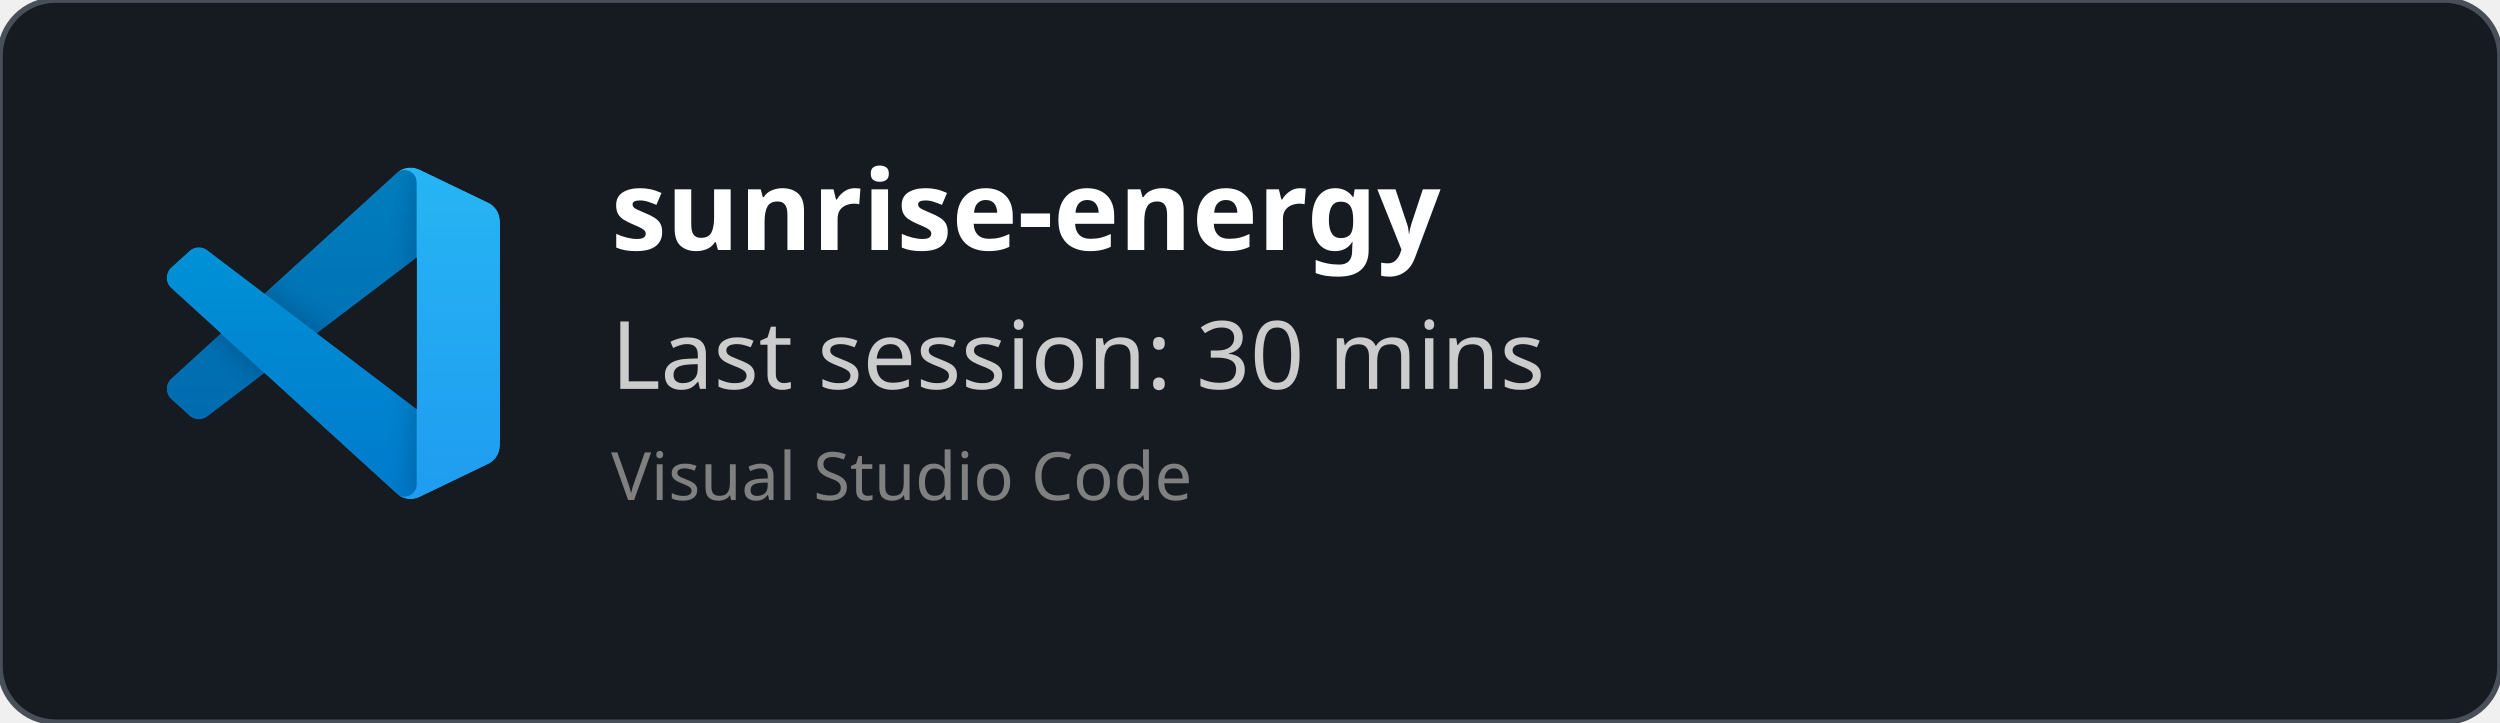
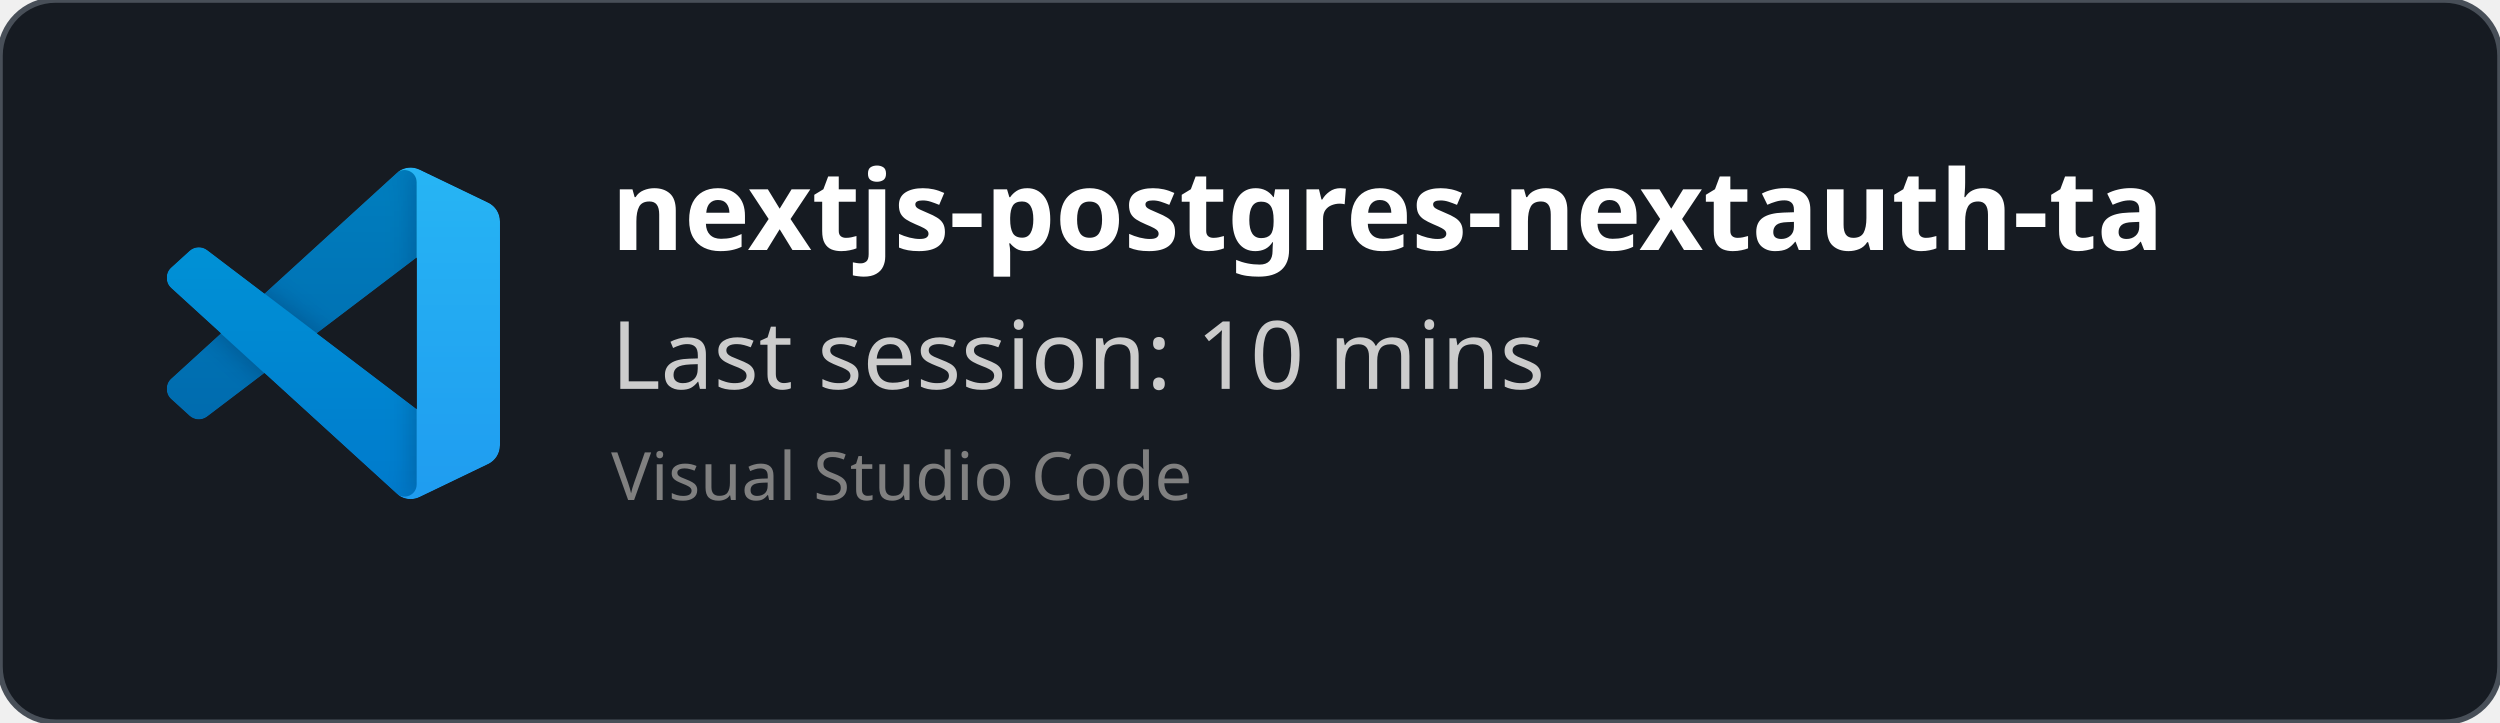
<svg xmlns="http://www.w3.org/2000/svg" width="450" height="130" viewBox="0 0 450 130" fill="none" role="img">
  <style>
    *{
        font-family: 'Segoe UI', Ubuntu, monospace
    }
    </style>
  <defs>
    <clipPath id="horizontalClip" x="20" y="20" width="500" height="200">
      <rect x="90" y="20" width="300" height="50" />
    </clipPath>
  </defs>
  <rect width="450" height="130" fill="rgba(22,27,34)" stroke="#484f58" stroke-width="1" fill-opacity="1" stroke-opacity="1" x="0" y="0" rx="10px" ry="10px">
    </rect>
  <svg width="60" height="60" x="30" y="30" viewBox="0 0 100 100" fill="none" id="vscode">
    <mask id="mask0" mask-type="alpha" maskUnits="userSpaceOnUse" x="0" y="0" width="100" height="100">
      <path fill-rule="evenodd" clip-rule="evenodd" d="M70.912 99.317C72.487 99.931 74.283 99.891 75.873 99.126L96.461 89.22C98.624 88.179 100 85.989 100 83.587V16.413C100 14.011 98.624 11.822 96.461 10.781L75.873 0.874C73.786 -0.13 71.345 0.116 69.513 1.447C69.252 1.637 69.003 1.849 68.769 2.083L29.355 38.041L12.187 25.01C10.589 23.797 8.354 23.896 6.869 25.246L1.363 30.255C-0.453 31.906 -0.455 34.763 1.359 36.417L16.247 50L1.359 63.583C-0.455 65.237 -0.453 68.094 1.363 69.745L6.869 74.754C8.354 76.104 10.589 76.204 12.187 74.99L29.355 61.959L68.769 97.917C69.392 98.541 70.125 99.01 70.912 99.317ZM75.015 27.299L45.109 50L75.015 72.701V27.299Z" fill="white" />
    </mask>
    <g mask="url(#mask0)">
      <path d="M96.461 10.796L75.857 0.876C73.472 -0.273 70.622 0.212 68.75 2.083L1.299 63.583C-0.516 65.237 -0.514 68.094 1.303 69.745L6.813 74.754C8.298 76.104 10.535 76.204 12.134 74.99L93.361 13.37C96.086 11.303 100 13.246 100 16.667V16.427C100 14.027 98.625 11.838 96.461 10.796Z" fill="#0065A9" />
      <g filter="url(#filter0_d)">
        <path d="M96.461 89.204L75.857 99.124C73.472 100.273 70.622 99.788 68.75 97.917L1.299 36.417C-0.516 34.763 -0.514 31.906 1.303 30.255L6.813 25.246C8.298 23.896 10.535 23.796 12.134 25.009L93.361 86.63C96.086 88.697 100 86.754 100 83.333V83.573C100 85.974 98.625 88.162 96.461 89.204Z" fill="#007ACC" />
      </g>
      <g filter="url(#filter1_d)">
        <path d="M75.858 99.126C73.472 100.274 70.622 99.788 68.75 97.917C71.056 100.223 75 98.59 75 95.328V4.672C75 1.41 71.056 -0.223 68.75 2.083C70.622 0.211 73.472 -0.274 75.858 0.874L96.459 10.781C98.623 11.822 100 14.011 100 16.413V83.587C100 85.989 98.623 88.179 96.459 89.22L75.858 99.126Z" fill="#1F9CF0" />
      </g>
      <g style="mix-blend-mode:overlay" opacity="0.25">
        <path fill-rule="evenodd" clip-rule="evenodd" d="M70.851 99.317C72.426 99.931 74.222 99.891 75.812 99.126L96.4 89.22C98.563 88.179 99.939 85.989 99.939 83.587V16.413C99.939 14.011 98.564 11.822 96.4 10.781L75.812 0.874C73.725 -0.13 71.284 0.116 69.453 1.447C69.191 1.637 68.942 1.849 68.708 2.083L29.294 38.041L12.126 25.01C10.528 23.796 8.293 23.896 6.809 25.246L1.302 30.255C-0.513 31.906 -0.515 34.763 1.298 36.417L16.186 50L1.298 63.583C-0.515 65.237 -0.513 68.094 1.302 69.745L6.809 74.754C8.293 76.104 10.528 76.204 12.126 74.99L29.294 61.959L68.708 97.917C69.332 98.54 70.064 99.01 70.851 99.317ZM74.954 27.299L45.048 50L74.954 72.701V27.299Z" fill="url(#paint0_linear)" />
      </g>
    </g>
    <defs>
      <filter id="filter0_d" x="-8.394" y="15.829" width="116.727" height="92.246" filterUnits="userSpaceOnUse" color-interpolation-filters="sRGB">
        <feFlood flood-opacity="0" result="BackgroundImageFix" />
        <feColorMatrix in="SourceAlpha" type="matrix" values="0 0 0 0 0 0 0 0 0 0 0 0 0 0 0 0 0 0 127 0" />
        <feOffset />
        <feGaussianBlur stdDeviation="4.167" />
        <feColorMatrix type="matrix" values="0 0 0 0 0 0 0 0 0 0 0 0 0 0 0 0 0 0 0.25 0" />
        <feBlend mode="overlay" in2="BackgroundImageFix" result="effect1_dropShadow" />
        <feBlend mode="normal" in="SourceGraphic" in2="effect1_dropShadow" result="shape" />
      </filter>
      <filter id="filter1_d" x="60.417" y="-8.076" width="47.917" height="116.151" filterUnits="userSpaceOnUse" color-interpolation-filters="sRGB">
        <feFlood flood-opacity="0" result="BackgroundImageFix" />
        <feColorMatrix in="SourceAlpha" type="matrix" values="0 0 0 0 0 0 0 0 0 0 0 0 0 0 0 0 0 0 127 0" />
        <feOffset />
        <feGaussianBlur stdDeviation="4.167" />
        <feColorMatrix type="matrix" values="0 0 0 0 0 0 0 0 0 0 0 0 0 0 0 0 0 0 0.25 0" />
        <feBlend mode="overlay" in2="BackgroundImageFix" result="effect1_dropShadow" />
        <feBlend mode="normal" in="SourceGraphic" in2="effect1_dropShadow" result="shape" />
      </filter>
      <linearGradient id="paint0_linear" x1="49.939" y1="0.258" x2="49.939" y2="99.742" gradientUnits="userSpaceOnUse">
        <stop stop-color="white" />
        <stop offset="1" stop-color="white" stop-opacity="0" />
      </linearGradient>
    </defs>
  </svg>
  <text x="110" y="45" font-size="20" clip-path="url(#horizontalClip)" font-weight="bold" font-family="Ubuntu" fill="white">
-     sunrise-energy
+     nextjs-postgres-nextauth-tailwindcss-template-main
    </text>
  <text x="110" y="70" font-size="17px" font-family="Ubuntu" fill="#ccc">
-     Last session: 30 mins
+     Last session: 10 mins
    </text>
  <text x="110" y="90" font-size="12px" font-family="Ubuntu" fill="grey">
    Visual Studio Code
    </text>
</svg>
